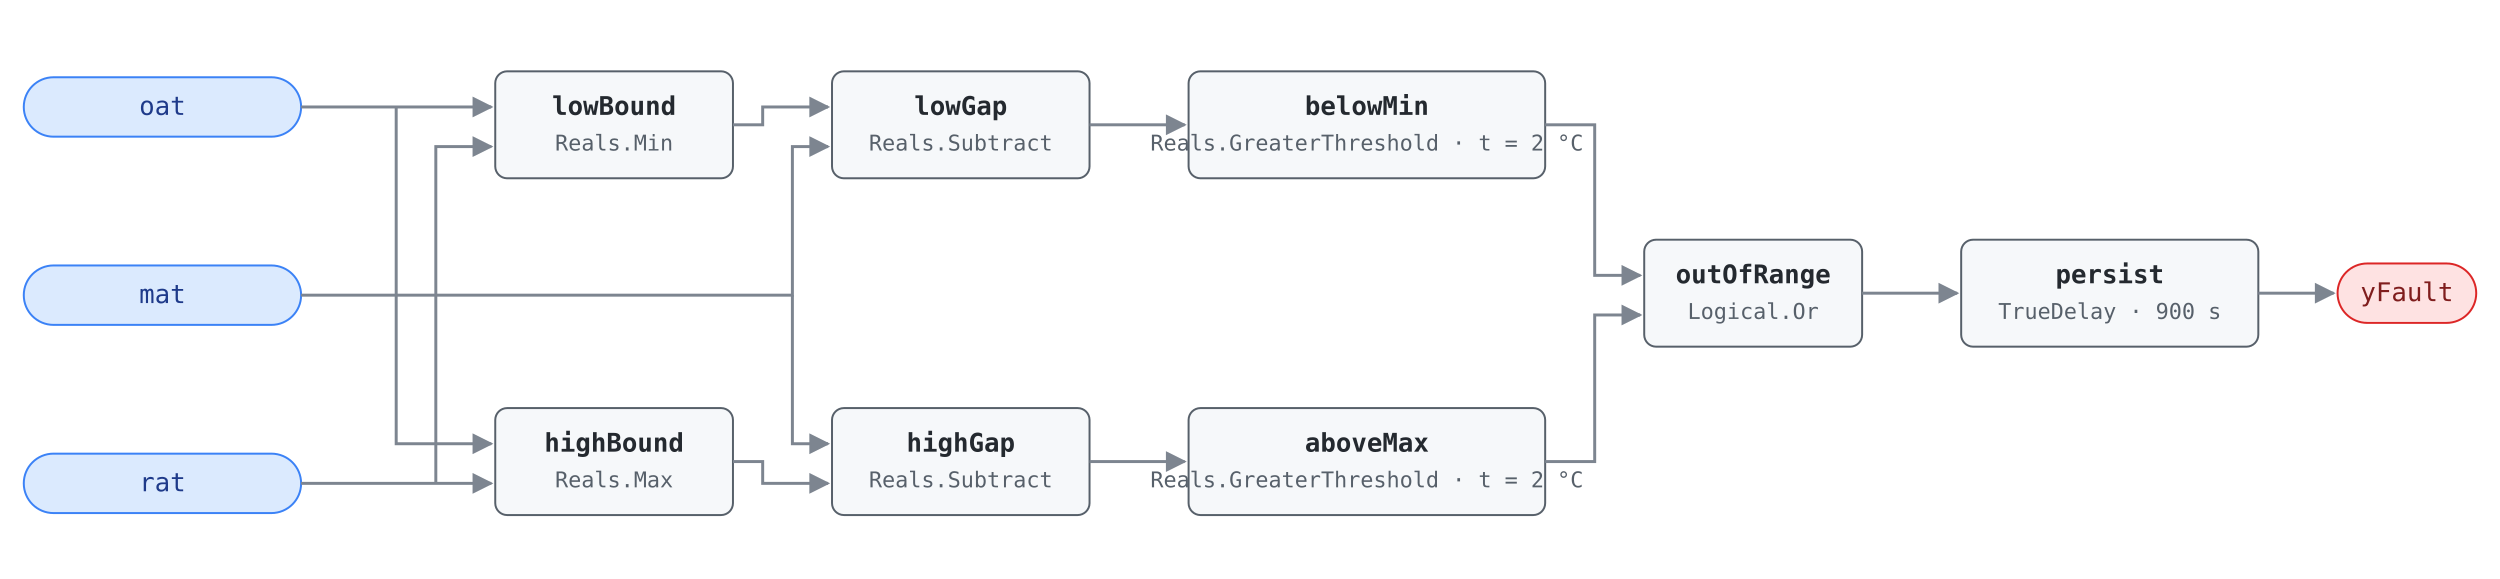
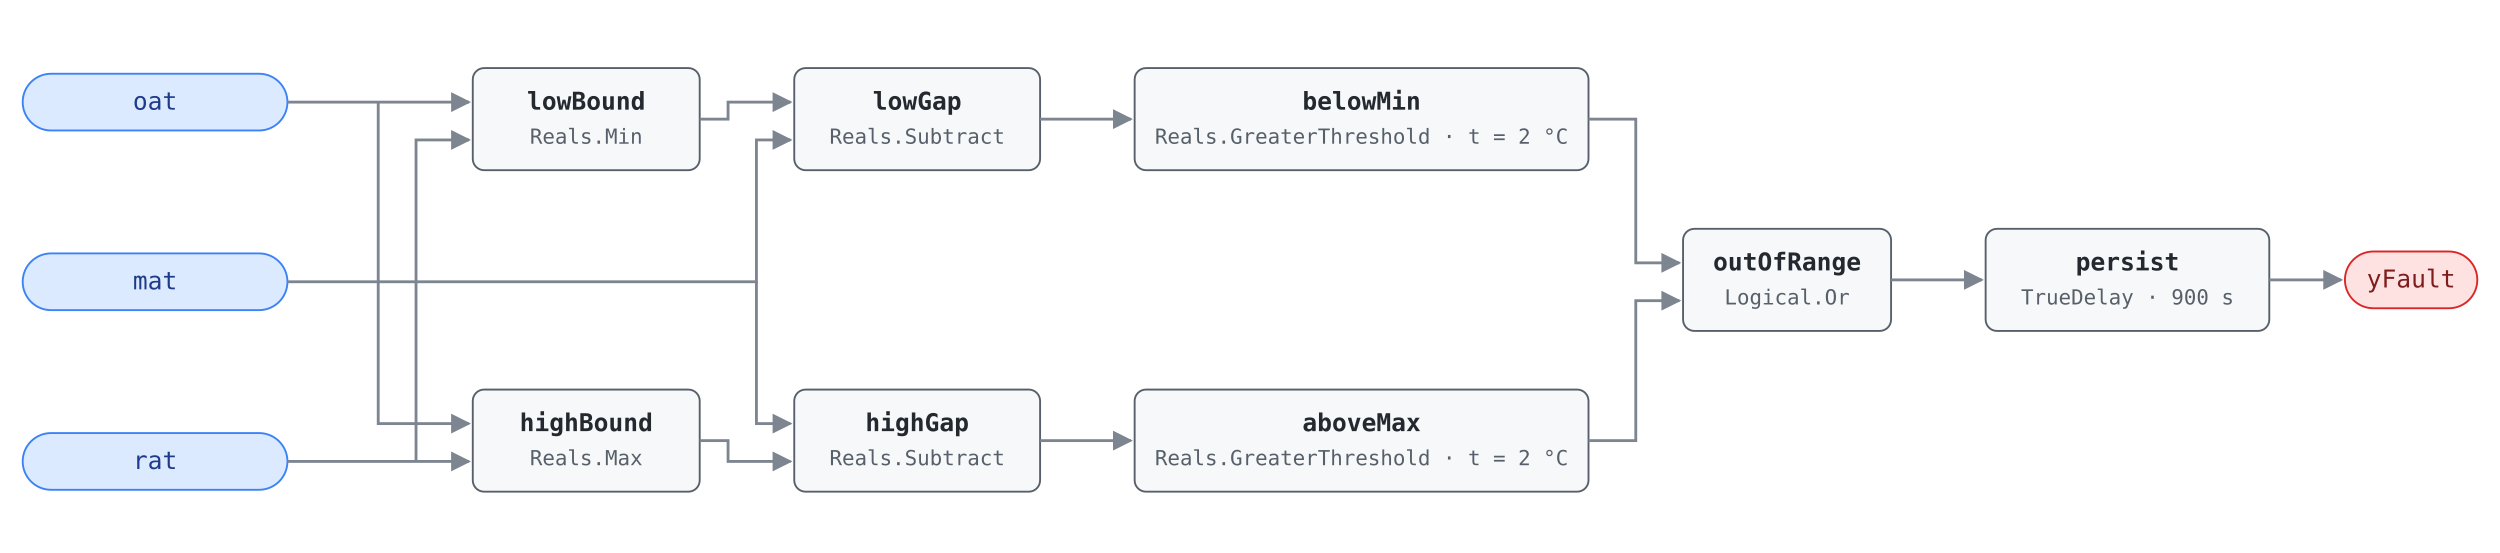
- <svg xmlns="http://www.w3.org/2000/svg" viewBox="0 0 1262 292" font-family="ui-monospace, SFMono-Regular, Menlo, monospace" font-size="13">
+ <svg xmlns="http://www.w3.org/2000/svg" viewBox="0 0 1322 292" font-family="ui-monospace, SFMono-Regular, Menlo, monospace" font-size="13">
  <defs>
    <marker id="arrow" viewBox="0 0 10 10" refX="9" refY="5" markerWidth="7" markerHeight="7" orient="auto-start-reverse">
      <path d="M 0 0 L 10 5 L 0 10 z" fill="#7d8590" />
    </marker>
  </defs>
  <g>
    <rect x="12" y="39" width="140" height="30" rx="15" fill="#dbeafe" stroke="#3b82f6" />
    <text x="82" y="58" text-anchor="middle" fill="#1e3a8a">oat</text>
    <rect x="12" y="134" width="140" height="30" rx="15" fill="#dbeafe" stroke="#3b82f6" />
    <text x="82" y="153" text-anchor="middle" fill="#1e3a8a">mat</text>
    <rect x="12" y="229" width="140" height="30" rx="15" fill="#dbeafe" stroke="#3b82f6" />
    <text x="82" y="248" text-anchor="middle" fill="#1e3a8a">rat</text>
  </g>
  <rect x="250" y="36" width="120" height="54" rx="6" fill="#f6f8fa" stroke="#57606a" />
  <text x="310" y="58" text-anchor="middle" fill="#24292f" font-weight="bold">lowBound</text>
  <text x="310" y="76" text-anchor="middle" fill="#57606a" font-size="11">Reals.Min</text>
  <rect x="420" y="36" width="130" height="54" rx="6" fill="#f6f8fa" stroke="#57606a" />
  <text x="485" y="58" text-anchor="middle" fill="#24292f" font-weight="bold">lowGap</text>
  <text x="485" y="76" text-anchor="middle" fill="#57606a" font-size="11">Reals.Subtract</text>
-   <rect x="600" y="36" width="180" height="54" rx="6" fill="#f6f8fa" stroke="#57606a" />
-   <text x="690" y="58" text-anchor="middle" fill="#24292f" font-weight="bold">belowMin</text>
-   <text x="690" y="76" text-anchor="middle" fill="#57606a" font-size="11">Reals.GreaterThreshold · t = 2 °C</text>
+   <rect x="600" y="36" width="240" height="54" rx="6" fill="#f6f8fa" stroke="#57606a" />
+   <text x="720" y="58" text-anchor="middle" fill="#24292f" font-weight="bold">belowMin</text>
+   <text x="720" y="76" text-anchor="middle" fill="#57606a" font-size="11">Reals.GreaterThreshold · t = 2 °C</text>
  <rect x="250" y="206" width="120" height="54" rx="6" fill="#f6f8fa" stroke="#57606a" />
  <text x="310" y="228" text-anchor="middle" fill="#24292f" font-weight="bold">highBound</text>
  <text x="310" y="246" text-anchor="middle" fill="#57606a" font-size="11">Reals.Max</text>
  <rect x="420" y="206" width="130" height="54" rx="6" fill="#f6f8fa" stroke="#57606a" />
  <text x="485" y="228" text-anchor="middle" fill="#24292f" font-weight="bold">highGap</text>
  <text x="485" y="246" text-anchor="middle" fill="#57606a" font-size="11">Reals.Subtract</text>
-   <rect x="600" y="206" width="180" height="54" rx="6" fill="#f6f8fa" stroke="#57606a" />
-   <text x="690" y="228" text-anchor="middle" fill="#24292f" font-weight="bold">aboveMax</text>
-   <text x="690" y="246" text-anchor="middle" fill="#57606a" font-size="11">Reals.GreaterThreshold · t = 2 °C</text>
-   <rect x="830" y="121" width="110" height="54" rx="6" fill="#f6f8fa" stroke="#57606a" />
-   <text x="885" y="143" text-anchor="middle" fill="#24292f" font-weight="bold">outOfRange</text>
-   <text x="885" y="161" text-anchor="middle" fill="#57606a" font-size="11">Logical.Or</text>
-   <rect x="990" y="121" width="150" height="54" rx="6" fill="#f6f8fa" stroke="#57606a" />
-   <text x="1065" y="143" text-anchor="middle" fill="#24292f" font-weight="bold">persist</text>
-   <text x="1065" y="161" text-anchor="middle" fill="#57606a" font-size="11">TrueDelay · 900 s</text>
-   <rect x="1180" y="133" width="70" height="30" rx="15" fill="#fee2e2" stroke="#dc2626" />
-   <text x="1215" y="152" text-anchor="middle" fill="#7f1d1d">yFault</text>
+   <rect x="600" y="206" width="240" height="54" rx="6" fill="#f6f8fa" stroke="#57606a" />
+   <text x="720" y="228" text-anchor="middle" fill="#24292f" font-weight="bold">aboveMax</text>
+   <text x="720" y="246" text-anchor="middle" fill="#57606a" font-size="11">Reals.GreaterThreshold · t = 2 °C</text>
+   <rect x="890" y="121" width="110" height="54" rx="6" fill="#f6f8fa" stroke="#57606a" />
+   <text x="945" y="143" text-anchor="middle" fill="#24292f" font-weight="bold">outOfRange</text>
+   <text x="945" y="161" text-anchor="middle" fill="#57606a" font-size="11">Logical.Or</text>
+   <rect x="1050" y="121" width="150" height="54" rx="6" fill="#f6f8fa" stroke="#57606a" />
+   <text x="1125" y="143" text-anchor="middle" fill="#24292f" font-weight="bold">persist</text>
+   <text x="1125" y="161" text-anchor="middle" fill="#57606a" font-size="11">TrueDelay · 900 s</text>
+   <rect x="1240" y="133" width="70" height="30" rx="15" fill="#fee2e2" stroke="#dc2626" />
+   <text x="1275" y="152" text-anchor="middle" fill="#7f1d1d">yFault</text>
  <g stroke="#7d8590" stroke-width="1.5" fill="none" marker-end="url(#arrow)">
    <path d="M 152 54 H 248" />
    <path d="M 200 54 V 224 H 248" />
    <path d="M 152 244 H 248" />
    <path d="M 220 244 V 74 H 248" />
    <path d="M 152 149 H 400 V 74 H 418" />
    <path d="M 400 149 V 224 H 418" />
    <path d="M 370 63 H 385 V 54 H 418" />
    <path d="M 370 233 H 385 V 244 H 418" />
    <path d="M 550 63 H 598" />
    <path d="M 550 233 H 598" />
-     <path d="M 780 63 H 805 V 139 H 828" />
-     <path d="M 780 233 H 805 V 159 H 828" />
-     <path d="M 940 148 H 988" />
-     <path d="M 1140 148 H 1178" />
+     <path d="M 840 63 H 865 V 139 H 888" />
+     <path d="M 840 233 H 865 V 159 H 888" />
+     <path d="M 1000 148 H 1048" />
+     <path d="M 1200 148 H 1238" />
  </g>
</svg>
